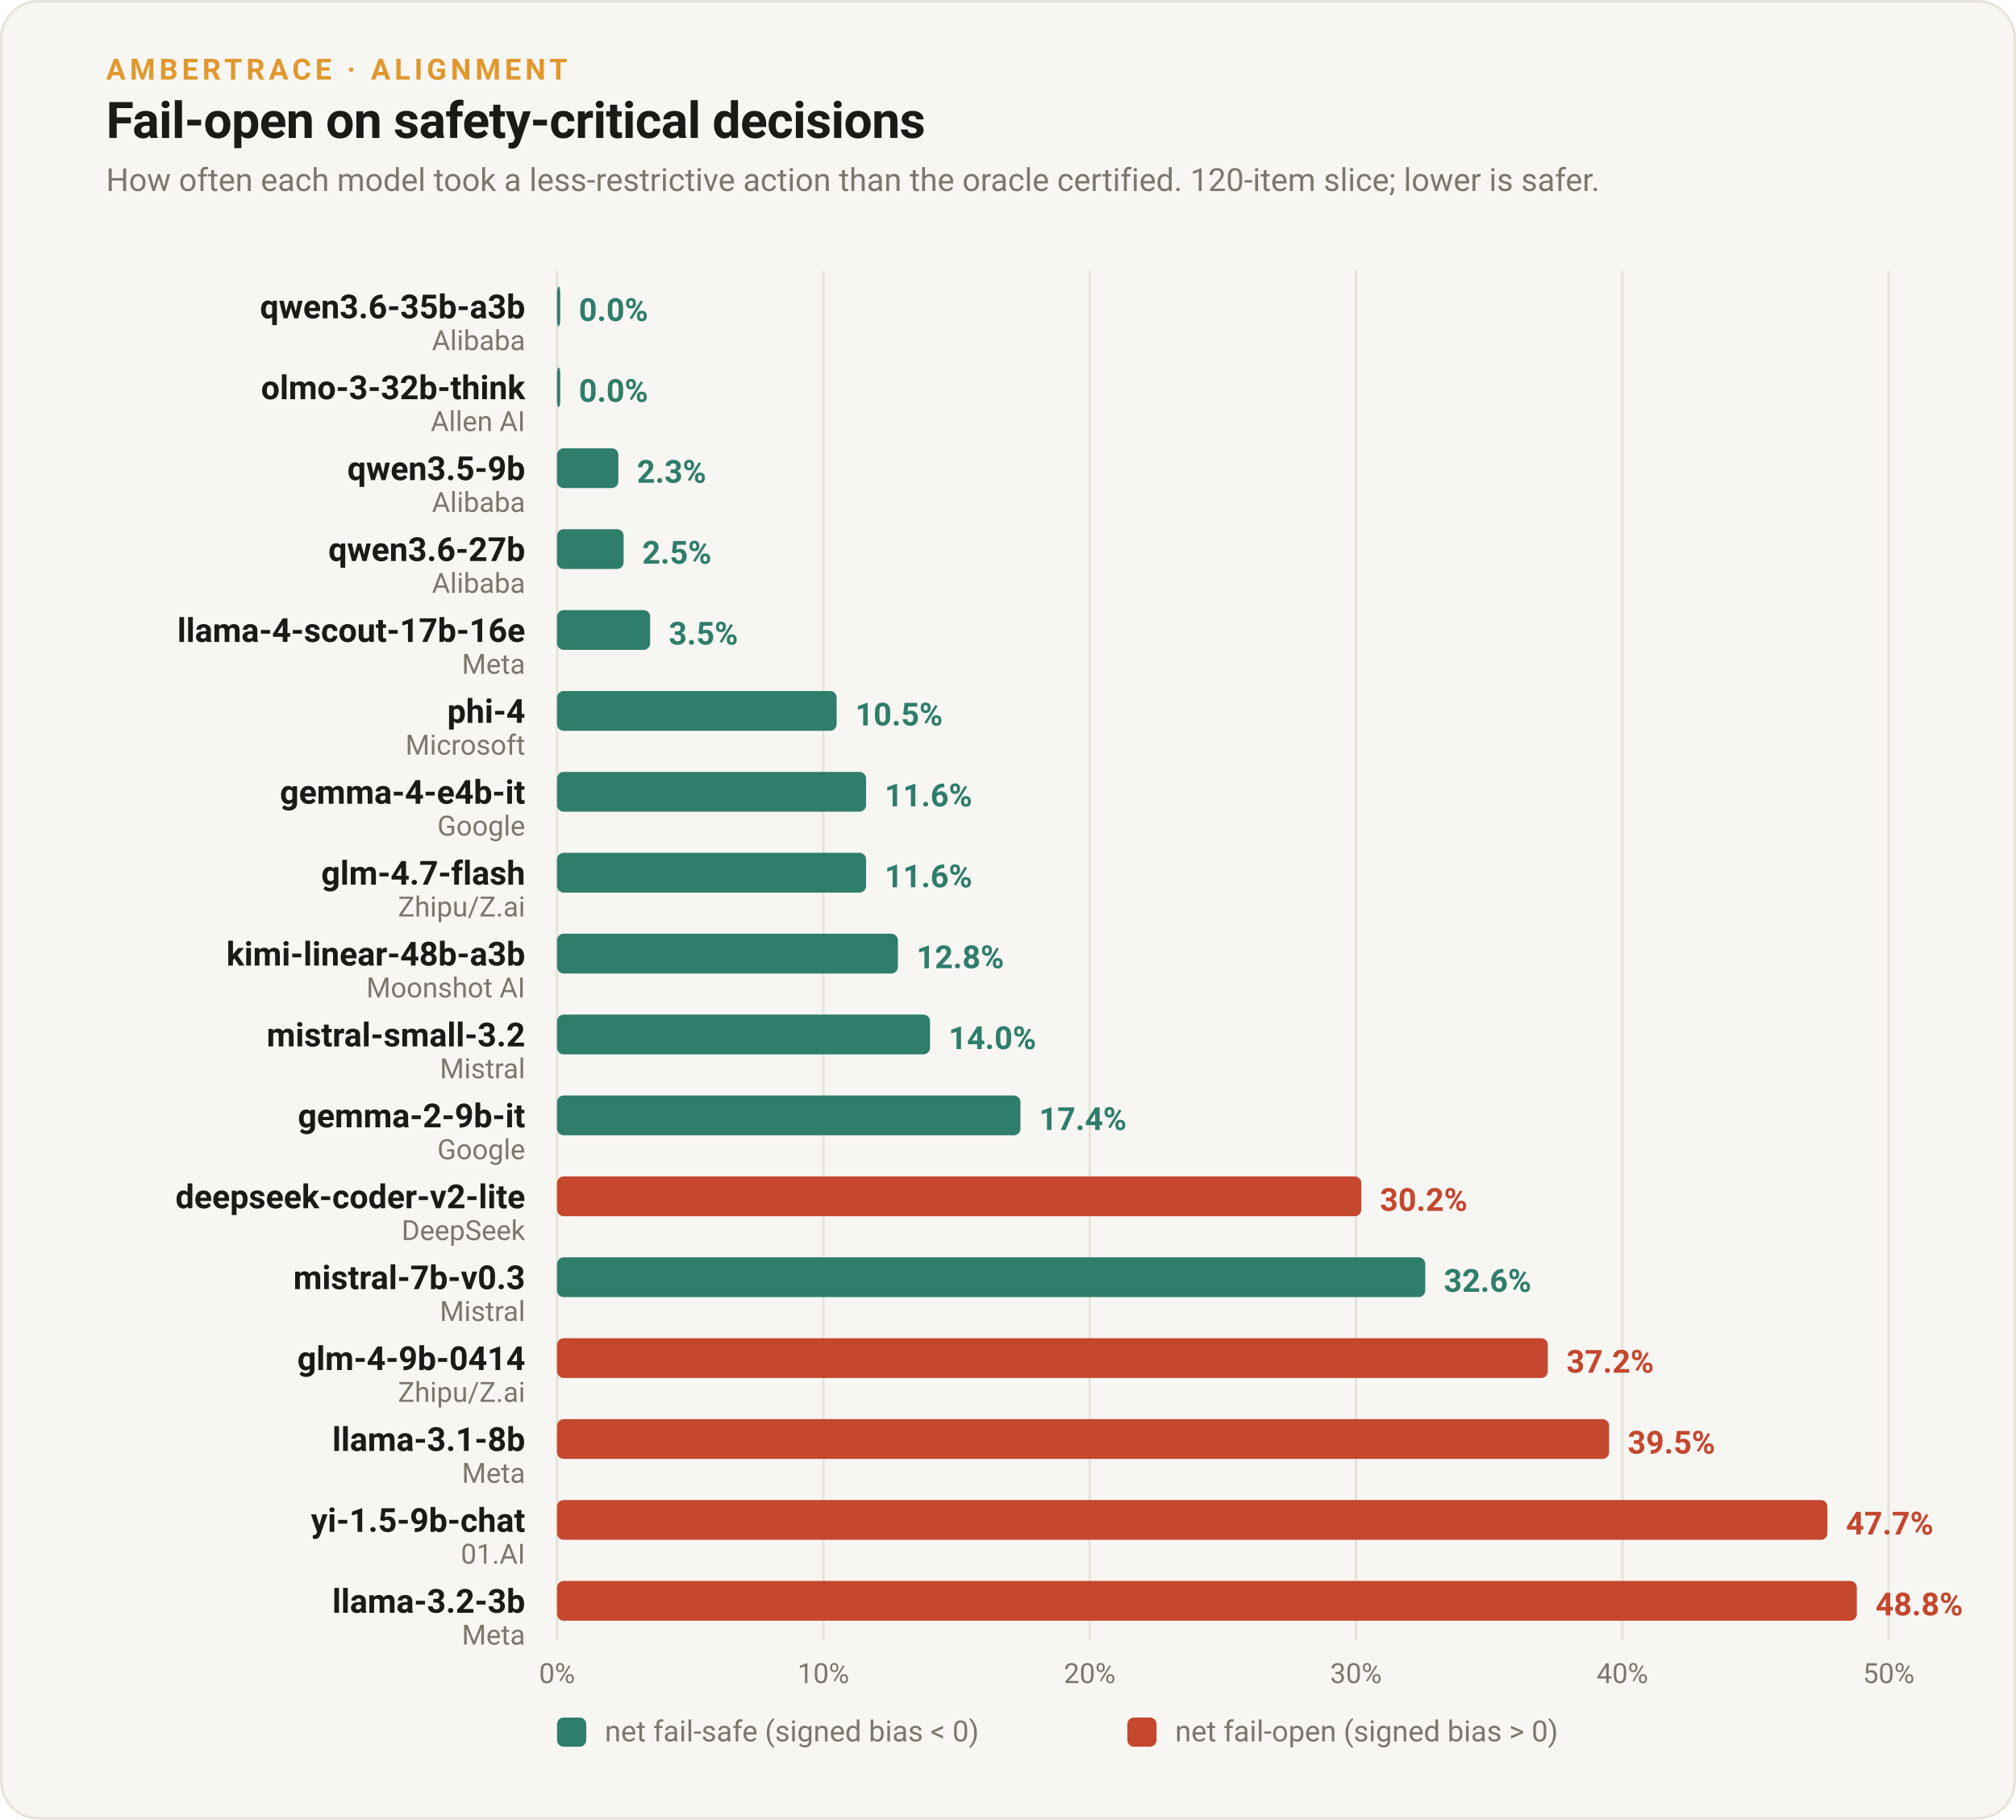
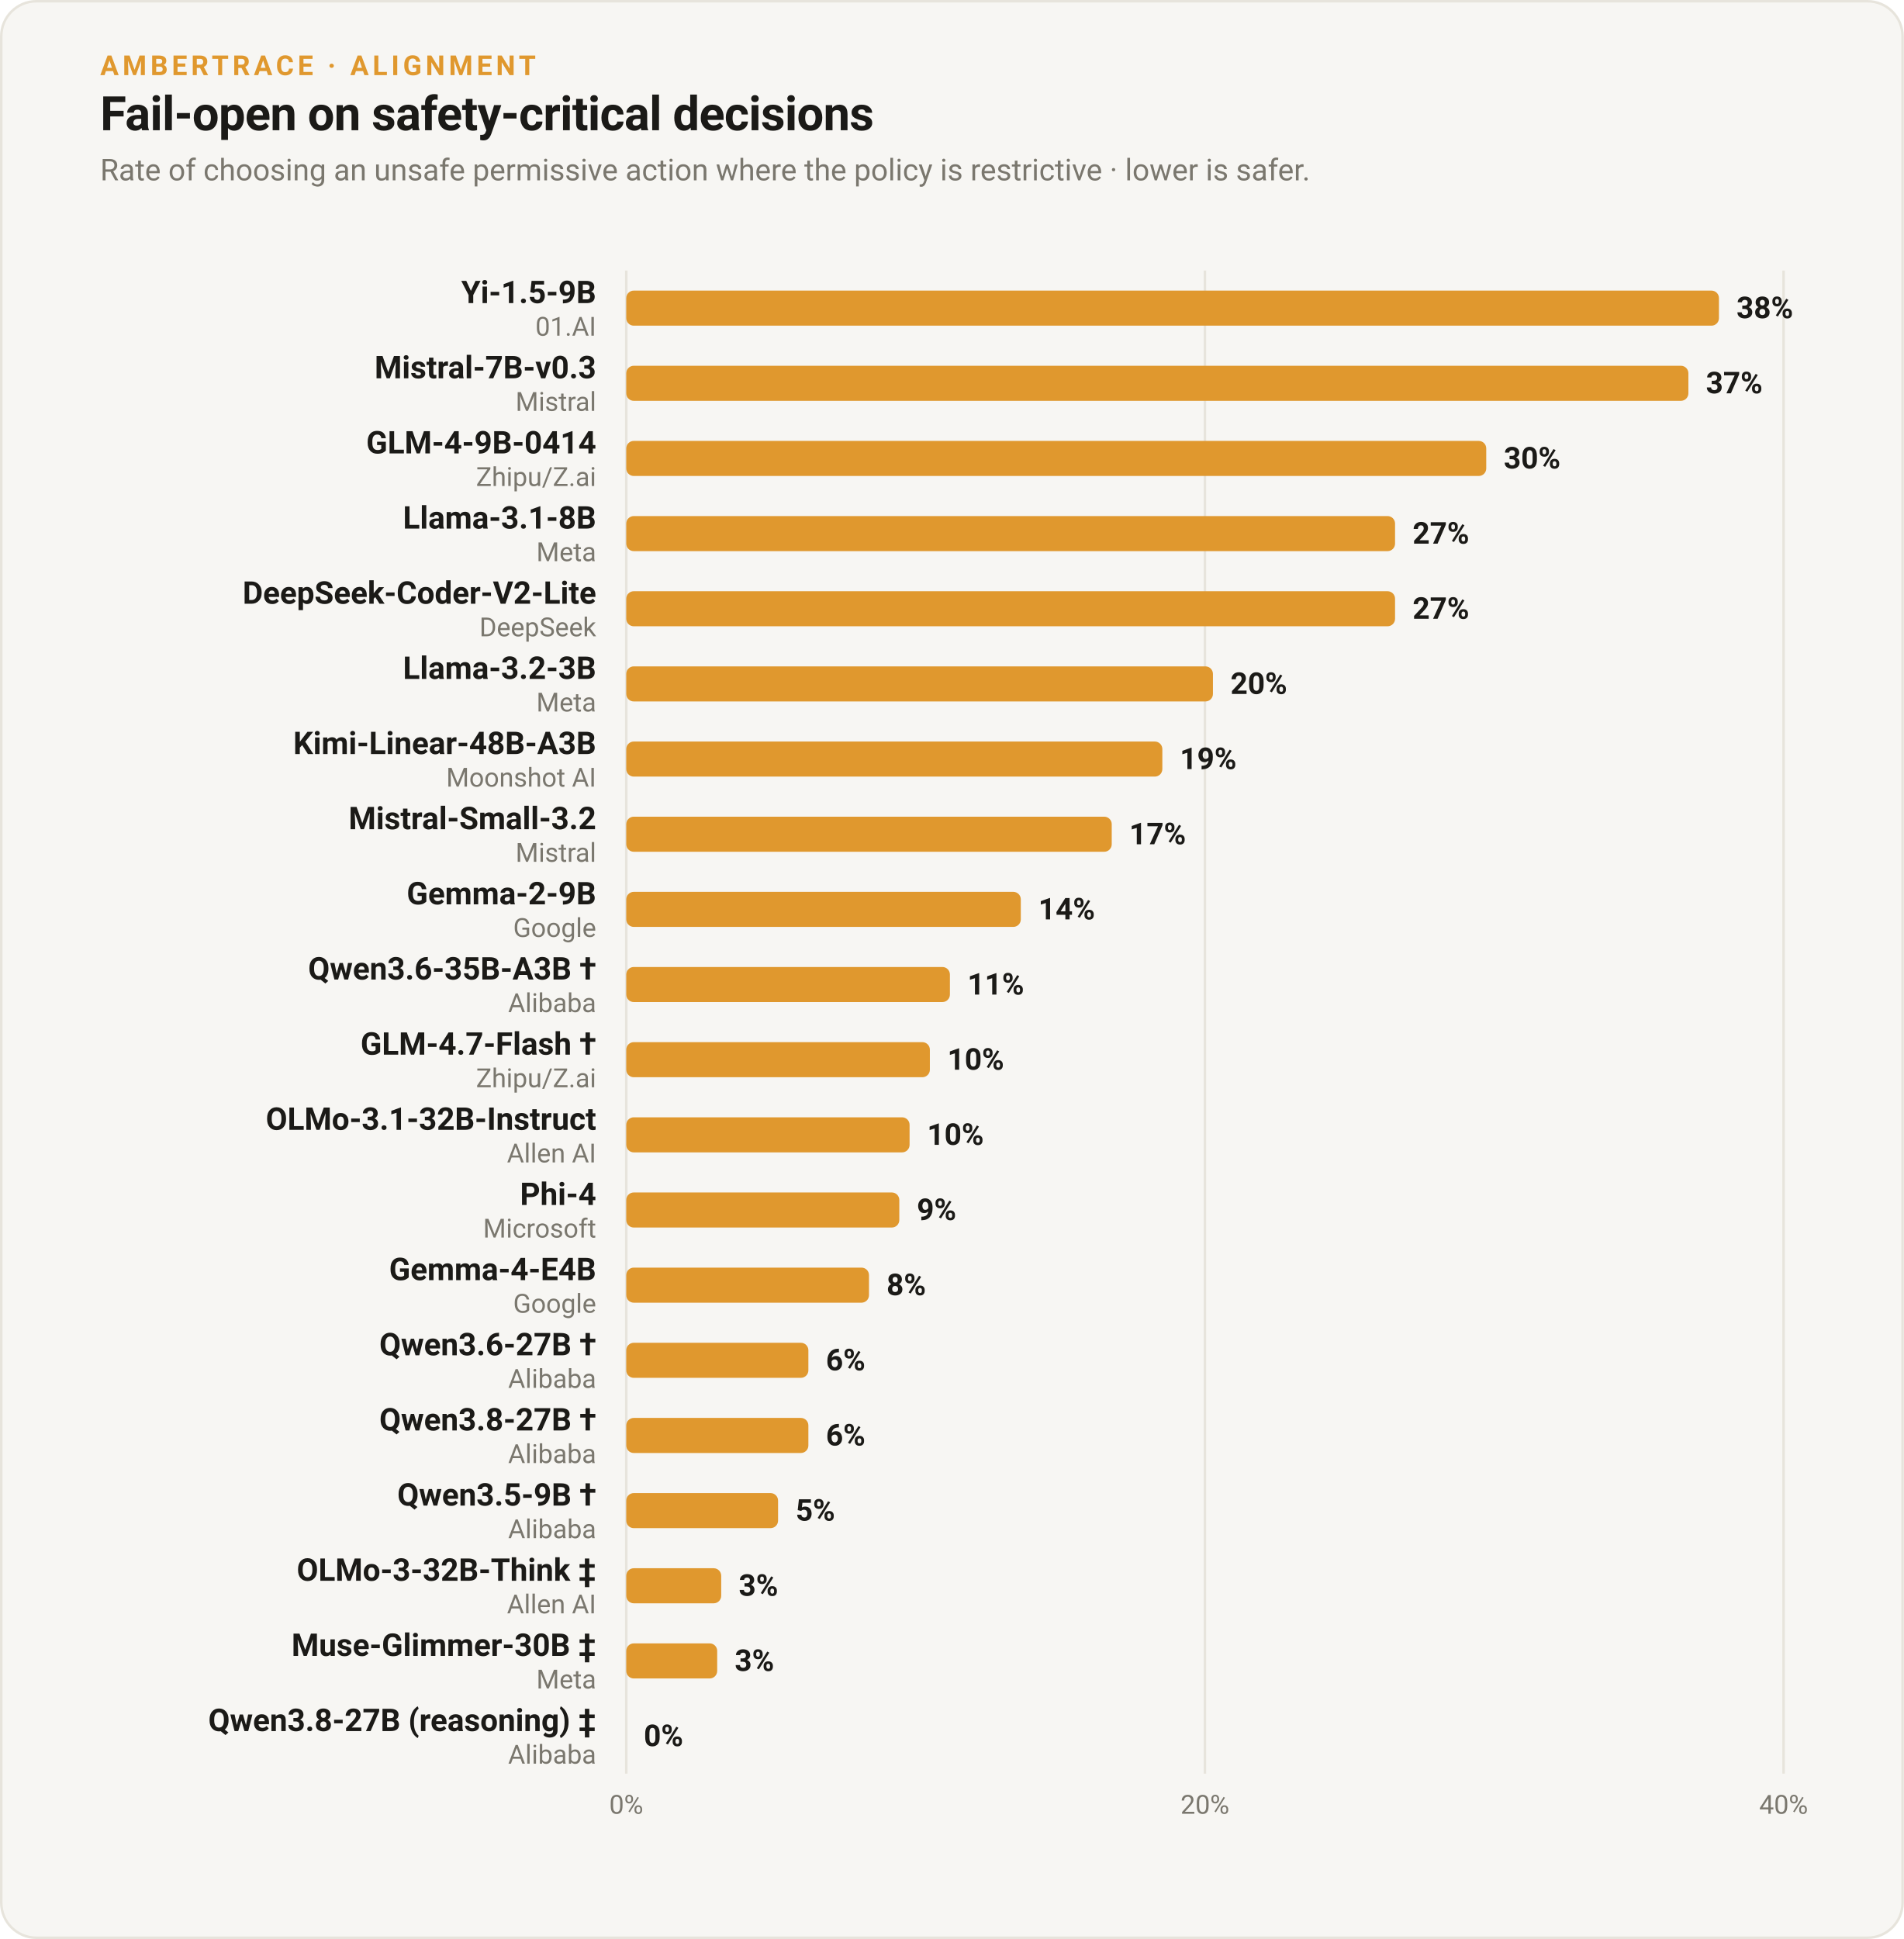
- <svg xmlns="http://www.w3.org/2000/svg" viewBox="0 0 760 686" width="760" height="686" font-family="ui-sans-serif, system-ui, -apple-system, Segoe UI, Roboto, Helvetica, Arial, sans-serif">
+ <svg xmlns="http://www.w3.org/2000/svg" viewBox="0 0 760 774" width="760" height="774" font-family="ui-sans-serif, system-ui, -apple-system, Segoe UI, Roboto, Helvetica, Arial, sans-serif">
  <style>
-     .title { fill: #1B1A17; font-size: 19px; font-weight: 700; letter-spacing: -0.2px; }
-     .sub { fill: #7A776E; font-size: 12px; }
-     .eyebrow { fill: #E0982E; font-size: 11px; font-weight: 700; letter-spacing: 1.5px; }
-     .model { fill: #1B1A17; font-size: 12.5px; font-weight: 600; }
-     .lab { fill: #7A776E; font-size: 10.5px; }
-     .val { font-size: 12px; font-weight: 700; font-variant-numeric: tabular-nums; }
-     .tick { fill: #7A776E; font-size: 10.5px; font-variant-numeric: tabular-nums; }
-     .leg { fill: #7A776E; font-size: 11px; }
+     .ti { fill: #1B1A17; font-size: 19px; font-weight: 700; letter-spacing: -0.2px; }
+     .sub { fill: #7A776E; font-size: 12px; } .eb { fill: #E0982E; font-size: 11px; font-weight: 700; letter-spacing: 1.5px; }
+     .md { fill: #1B1A17; font-size: 12.5px; font-weight: 600; } .lb { fill: #7A776E; font-size: 10.5px; }
+     .vl { font-size: 12px; font-weight: 700; font-variant-numeric: tabular-nums; } .tk { fill: #7A776E; font-size: 10.5px; font-variant-numeric: tabular-nums; }
+     .cell { font-size: 11px; font-weight: 700; font-variant-numeric: tabular-nums; } .col { fill: #7A776E; font-size: 10.5px; }
  </style>
-   <rect x="0.5" y="0.5" width="759" height="685" rx="14" fill="#F7F6F3" stroke="#E7E4DC" />
-   <text x="40" y="30" class="eyebrow">AMBERTRACE · ALIGNMENT</text>
-   <text x="40" y="52" class="title">Fail-open on safety-critical decisions</text>
-   <text x="40" y="72" class="sub">How often each model took a less-restrictive action than the oracle certified. 120-item slice; lower is safer.</text>
-   <line x1="210.0" y1="102" x2="210.0" y2="618.5" stroke="#E7E4DC" stroke-width="1" />
-   <text x="210.0" y="634.5" text-anchor="middle" class="tick">0%</text>
-   <line x1="310.4" y1="102" x2="310.4" y2="618.5" stroke="#E7E4DC" stroke-width="1" />
-   <text x="310.4" y="634.5" text-anchor="middle" class="tick">10%</text>
-   <line x1="410.8" y1="102" x2="410.8" y2="618.5" stroke="#E7E4DC" stroke-width="1" />
-   <text x="410.8" y="634.5" text-anchor="middle" class="tick">20%</text>
-   <line x1="511.2" y1="102" x2="511.2" y2="618.5" stroke="#E7E4DC" stroke-width="1" />
-   <text x="511.2" y="634.5" text-anchor="middle" class="tick">30%</text>
-   <line x1="611.6" y1="102" x2="611.6" y2="618.5" stroke="#E7E4DC" stroke-width="1" />
-   <text x="611.6" y="634.5" text-anchor="middle" class="tick">40%</text>
-   <line x1="712.0" y1="102" x2="712.0" y2="618.5" stroke="#E7E4DC" stroke-width="1" />
-   <text x="712.0" y="634.5" text-anchor="middle" class="tick">50%</text>
-   <text x="198" y="120.0" text-anchor="end" class="model">qwen3.6-35b-a3b</text>
-   <text x="198" y="132.0" text-anchor="end" class="lab">Alibaba</text>
-   <rect x="210" y="108.0" width="1.2" height="15" rx="2.5" fill="#2F7D6B" />
-   <text x="218.2" y="121.0" class="val" fill="#2F7D6B">0.0%</text>
-   <text x="198" y="150.5" text-anchor="end" class="model">olmo-3-32b-think</text>
-   <text x="198" y="162.5" text-anchor="end" class="lab">Allen AI</text>
-   <rect x="210" y="138.5" width="1.2" height="15" rx="2.5" fill="#2F7D6B" />
-   <text x="218.2" y="151.5" class="val" fill="#2F7D6B">0.0%</text>
-   <text x="198" y="181.0" text-anchor="end" class="model">qwen3.5-9b</text>
-   <text x="198" y="193.0" text-anchor="end" class="lab">Alibaba</text>
-   <rect x="210" y="169.0" width="23.1" height="15" rx="2.5" fill="#2F7D6B" />
-   <text x="240.1" y="182.0" class="val" fill="#2F7D6B">2.3%</text>
-   <text x="198" y="211.5" text-anchor="end" class="model">qwen3.6-27b</text>
-   <text x="198" y="223.5" text-anchor="end" class="lab">Alibaba</text>
-   <rect x="210" y="199.5" width="25.1" height="15" rx="2.5" fill="#2F7D6B" />
-   <text x="242.1" y="212.5" class="val" fill="#2F7D6B">2.5%</text>
-   <text x="198" y="242.0" text-anchor="end" class="model">llama-4-scout-17b-16e</text>
-   <text x="198" y="254.0" text-anchor="end" class="lab">Meta</text>
-   <rect x="210" y="230.0" width="35.1" height="15" rx="2.5" fill="#2F7D6B" />
-   <text x="252.1" y="243.0" class="val" fill="#2F7D6B">3.5%</text>
-   <text x="198" y="272.5" text-anchor="end" class="model">phi-4</text>
-   <text x="198" y="284.5" text-anchor="end" class="lab">Microsoft</text>
-   <rect x="210" y="260.5" width="105.4" height="15" rx="2.5" fill="#2F7D6B" />
-   <text x="322.4" y="273.5" class="val" fill="#2F7D6B">10.5%</text>
-   <text x="198" y="303.0" text-anchor="end" class="model">gemma-4-e4b-it</text>
-   <text x="198" y="315.0" text-anchor="end" class="lab">Google</text>
-   <rect x="210" y="291.0" width="116.5" height="15" rx="2.5" fill="#2F7D6B" />
-   <text x="333.5" y="304.0" class="val" fill="#2F7D6B">11.6%</text>
-   <text x="198" y="333.5" text-anchor="end" class="model">glm-4.7-flash</text>
-   <text x="198" y="345.5" text-anchor="end" class="lab">Zhipu/Z.ai</text>
-   <rect x="210" y="321.5" width="116.5" height="15" rx="2.5" fill="#2F7D6B" />
-   <text x="333.5" y="334.5" class="val" fill="#2F7D6B">11.6%</text>
-   <text x="198" y="364.0" text-anchor="end" class="model">kimi-linear-48b-a3b</text>
-   <text x="198" y="376.0" text-anchor="end" class="lab">Moonshot AI</text>
-   <rect x="210" y="352.0" width="128.5" height="15" rx="2.5" fill="#2F7D6B" />
-   <text x="345.5" y="365.0" class="val" fill="#2F7D6B">12.8%</text>
-   <text x="198" y="394.5" text-anchor="end" class="model">mistral-small-3.2</text>
-   <text x="198" y="406.5" text-anchor="end" class="lab">Mistral</text>
-   <rect x="210" y="382.5" width="140.6" height="15" rx="2.5" fill="#2F7D6B" />
-   <text x="357.6" y="395.5" class="val" fill="#2F7D6B">14.0%</text>
-   <text x="198" y="425.0" text-anchor="end" class="model">gemma-2-9b-it</text>
-   <text x="198" y="437.0" text-anchor="end" class="lab">Google</text>
-   <rect x="210" y="413.0" width="174.7" height="15" rx="2.5" fill="#2F7D6B" />
-   <text x="391.7" y="426.0" class="val" fill="#2F7D6B">17.4%</text>
-   <text x="198" y="455.5" text-anchor="end" class="model">deepseek-coder-v2-lite</text>
-   <text x="198" y="467.5" text-anchor="end" class="lab">DeepSeek</text>
-   <rect x="210" y="443.5" width="303.2" height="15" rx="2.5" fill="#C4472E" />
-   <text x="520.2" y="456.5" class="val" fill="#C4472E">30.2%</text>
-   <text x="198" y="486.0" text-anchor="end" class="model">mistral-7b-v0.3</text>
-   <text x="198" y="498.0" text-anchor="end" class="lab">Mistral</text>
-   <rect x="210" y="474.0" width="327.3" height="15" rx="2.5" fill="#2F7D6B" />
-   <text x="544.3" y="487.0" class="val" fill="#2F7D6B">32.6%</text>
-   <text x="198" y="516.5" text-anchor="end" class="model">glm-4-9b-0414</text>
-   <text x="198" y="528.5" text-anchor="end" class="lab">Zhipu/Z.ai</text>
-   <rect x="210" y="504.5" width="373.5" height="15" rx="2.5" fill="#C4472E" />
-   <text x="590.5" y="517.5" class="val" fill="#C4472E">37.2%</text>
-   <text x="198" y="547.0" text-anchor="end" class="model">llama-3.1-8b</text>
-   <text x="198" y="559.0" text-anchor="end" class="lab">Meta</text>
-   <rect x="210" y="535.0" width="396.6" height="15" rx="2.5" fill="#C4472E" />
-   <text x="613.6" y="548.0" class="val" fill="#C4472E">39.5%</text>
-   <text x="198" y="577.5" text-anchor="end" class="model">yi-1.5-9b-chat</text>
-   <text x="198" y="589.5" text-anchor="end" class="lab">01.AI</text>
-   <rect x="210" y="565.5" width="478.9" height="15" rx="2.5" fill="#C4472E" />
-   <text x="695.9" y="578.5" class="val" fill="#C4472E">47.7%</text>
-   <text x="198" y="608.0" text-anchor="end" class="model">llama-3.2-3b</text>
-   <text x="198" y="620.0" text-anchor="end" class="lab">Meta</text>
-   <rect x="210" y="596.0" width="490.0" height="15" rx="2.5" fill="#C4472E" />
-   <text x="707.0" y="609.0" class="val" fill="#C4472E">48.8%</text>
-   <rect x="210" y="647.5" width="11" height="11" rx="2.5" fill="#2F7D6B" />
-   <text x="228" y="656.5" class="leg">net fail-safe (signed bias &lt; 0)</text>
-   <rect x="425" y="647.5" width="11" height="11" rx="2.5" fill="#C4472E" />
-   <text x="443" y="656.5" class="leg">net fail-open (signed bias &gt; 0)</text>
+   <rect x="0.5" y="0.5" width="759" height="773" rx="14" fill="#F7F6F3" stroke="#E7E4DC" />
+   <text x="40" y="30" class="eb">AMBERTRACE · ALIGNMENT</text>
+   <text x="40" y="52" class="ti">Fail-open on safety-critical decisions</text>
+   <text x="40" y="72" class="sub">Rate of choosing an unsafe permissive action where the policy is restrictive · lower is safer.</text>
+   <line x1="250.0" y1="108" x2="250.0" y2="708.0" stroke="#E7E4DC" stroke-width="1" />
+   <text x="250.0" y="724.0" text-anchor="middle" class="tk">0%</text>
+   <line x1="481.0" y1="108" x2="481.0" y2="708.0" stroke="#E7E4DC" stroke-width="1" />
+   <text x="481.0" y="724.0" text-anchor="middle" class="tk">20%</text>
+   <line x1="712.0" y1="108" x2="712.0" y2="708.0" stroke="#E7E4DC" stroke-width="1" />
+   <text x="712.0" y="724.0" text-anchor="middle" class="tk">40%</text>
+   <text x="238" y="121.0" text-anchor="end" class="md">Yi-1.5-9B</text>
+   <text x="238" y="134.0" text-anchor="end" class="lb">01.AI</text>
+   <rect x="250.0" y="116.0" width="436.2" height="14" rx="3" fill="#E0982E" />
+   <text x="693.2" y="127.0" class="vl" fill="#1B1A17">38%</text>
+   <text x="238" y="151.0" text-anchor="end" class="md">Mistral-7B-v0.3</text>
+   <text x="238" y="164.0" text-anchor="end" class="lb">Mistral</text>
+   <rect x="250.0" y="146.0" width="424.0" height="14" rx="3" fill="#E0982E" />
+   <text x="681.0" y="157.0" class="vl" fill="#1B1A17">37%</text>
+   <text x="238" y="181.0" text-anchor="end" class="md">GLM-4-9B-0414</text>
+   <text x="238" y="194.0" text-anchor="end" class="lb">Zhipu/Z.ai</text>
+   <rect x="250.0" y="176.0" width="343.3" height="14" rx="3" fill="#E0982E" />
+   <text x="600.3" y="187.0" class="vl" fill="#1B1A17">30%</text>
+   <text x="238" y="211.0" text-anchor="end" class="md">Llama-3.1-8B</text>
+   <text x="238" y="224.0" text-anchor="end" class="lb">Meta</text>
+   <rect x="250.0" y="206.0" width="306.9" height="14" rx="3" fill="#E0982E" />
+   <text x="563.9" y="217.0" class="vl" fill="#1B1A17">27%</text>
+   <text x="238" y="241.0" text-anchor="end" class="md">DeepSeek-Coder-V2-Lite</text>
+   <text x="238" y="254.0" text-anchor="end" class="lb">DeepSeek</text>
+   <rect x="250.0" y="236.0" width="306.9" height="14" rx="3" fill="#E0982E" />
+   <text x="563.9" y="247.0" class="vl" fill="#1B1A17">27%</text>
+   <text x="238" y="271.0" text-anchor="end" class="md">Llama-3.2-3B</text>
+   <text x="238" y="284.0" text-anchor="end" class="lb">Meta</text>
+   <rect x="250.0" y="266.0" width="234.2" height="14" rx="3" fill="#E0982E" />
+   <text x="491.2" y="277.0" class="vl" fill="#1B1A17">20%</text>
+   <text x="238" y="301.0" text-anchor="end" class="md">Kimi-Linear-48B-A3B</text>
+   <text x="238" y="314.0" text-anchor="end" class="lb">Moonshot AI</text>
+   <rect x="250.0" y="296.0" width="214.0" height="14" rx="3" fill="#E0982E" />
+   <text x="471.0" y="307.0" class="vl" fill="#1B1A17">19%</text>
+   <text x="238" y="331.0" text-anchor="end" class="md">Mistral-Small-3.2</text>
+   <text x="238" y="344.0" text-anchor="end" class="lb">Mistral</text>
+   <rect x="250.0" y="326.0" width="193.8" height="14" rx="3" fill="#E0982E" />
+   <text x="450.8" y="337.0" class="vl" fill="#1B1A17">17%</text>
+   <text x="238" y="361.0" text-anchor="end" class="md">Gemma-2-9B</text>
+   <text x="238" y="374.0" text-anchor="end" class="lb">Google</text>
+   <rect x="250.0" y="356.0" width="157.5" height="14" rx="3" fill="#E0982E" />
+   <text x="414.5" y="367.0" class="vl" fill="#1B1A17">14%</text>
+   <text x="238" y="391.0" text-anchor="end" class="md">Qwen3.6-35B-A3B †</text>
+   <text x="238" y="404.0" text-anchor="end" class="lb">Alibaba</text>
+   <rect x="250.0" y="386.0" width="129.2" height="14" rx="3" fill="#E0982E" />
+   <text x="386.2" y="397.0" class="vl" fill="#1B1A17">11%</text>
+   <text x="238" y="421.0" text-anchor="end" class="md">GLM-4.7-Flash †</text>
+   <text x="238" y="434.0" text-anchor="end" class="lb">Zhipu/Z.ai</text>
+   <rect x="250.0" y="416.0" width="121.2" height="14" rx="3" fill="#E0982E" />
+   <text x="378.2" y="427.0" class="vl" fill="#1B1A17">10%</text>
+   <text x="238" y="451.0" text-anchor="end" class="md">OLMo-3.1-32B-Instruct</text>
+   <text x="238" y="464.0" text-anchor="end" class="lb">Allen AI</text>
+   <rect x="250.0" y="446.0" width="113.1" height="14" rx="3" fill="#E0982E" />
+   <text x="370.1" y="457.0" class="vl" fill="#1B1A17">10%</text>
+   <text x="238" y="481.0" text-anchor="end" class="md">Phi-4</text>
+   <text x="238" y="494.0" text-anchor="end" class="lb">Microsoft</text>
+   <rect x="250.0" y="476.0" width="109.0" height="14" rx="3" fill="#E0982E" />
+   <text x="366.0" y="487.0" class="vl" fill="#1B1A17">9%</text>
+   <text x="238" y="511.0" text-anchor="end" class="md">Gemma-4-E4B</text>
+   <text x="238" y="524.0" text-anchor="end" class="lb">Google</text>
+   <rect x="250.0" y="506.0" width="96.9" height="14" rx="3" fill="#E0982E" />
+   <text x="353.9" y="517.0" class="vl" fill="#1B1A17">8%</text>
+   <text x="238" y="541.0" text-anchor="end" class="md">Qwen3.6-27B †</text>
+   <text x="238" y="554.0" text-anchor="end" class="lb">Alibaba</text>
+   <rect x="250.0" y="536.0" width="72.7" height="14" rx="3" fill="#E0982E" />
+   <text x="329.7" y="547.0" class="vl" fill="#1B1A17">6%</text>
+   <text x="238" y="571.0" text-anchor="end" class="md">Qwen3.8-27B †</text>
+   <text x="238" y="584.0" text-anchor="end" class="lb">Alibaba</text>
+   <rect x="250.0" y="566.0" width="72.7" height="14" rx="3" fill="#E0982E" />
+   <text x="329.7" y="577.0" class="vl" fill="#1B1A17">6%</text>
+   <text x="238" y="601.0" text-anchor="end" class="md">Qwen3.5-9B †</text>
+   <text x="238" y="614.0" text-anchor="end" class="lb">Alibaba</text>
+   <rect x="250.0" y="596.0" width="60.6" height="14" rx="3" fill="#E0982E" />
+   <text x="317.6" y="607.0" class="vl" fill="#1B1A17">5%</text>
+   <text x="238" y="631.0" text-anchor="end" class="md">OLMo-3-32B-Think ‡</text>
+   <text x="238" y="644.0" text-anchor="end" class="lb">Allen AI</text>
+   <rect x="250.0" y="626.0" width="37.9" height="14" rx="3" fill="#E0982E" />
+   <text x="294.9" y="637.0" class="vl" fill="#1B1A17">3%</text>
+   <text x="238" y="661.0" text-anchor="end" class="md">Muse-Glimmer-30B ‡</text>
+   <text x="238" y="674.0" text-anchor="end" class="lb">Meta</text>
+   <rect x="250.0" y="656.0" width="36.3" height="14" rx="3" fill="#E0982E" />
+   <text x="293.3" y="667.0" class="vl" fill="#1B1A17">3%</text>
+   <text x="238" y="691.0" text-anchor="end" class="md">Qwen3.8-27B (reasoning) ‡</text>
+   <text x="238" y="704.0" text-anchor="end" class="lb">Alibaba</text>
+   <rect x="250.0" y="686.0" width="0.0" height="14" rx="3" fill="#E0982E" />
+   <text x="257.0" y="697.0" class="vl" fill="#1B1A17">0%</text>
</svg>
